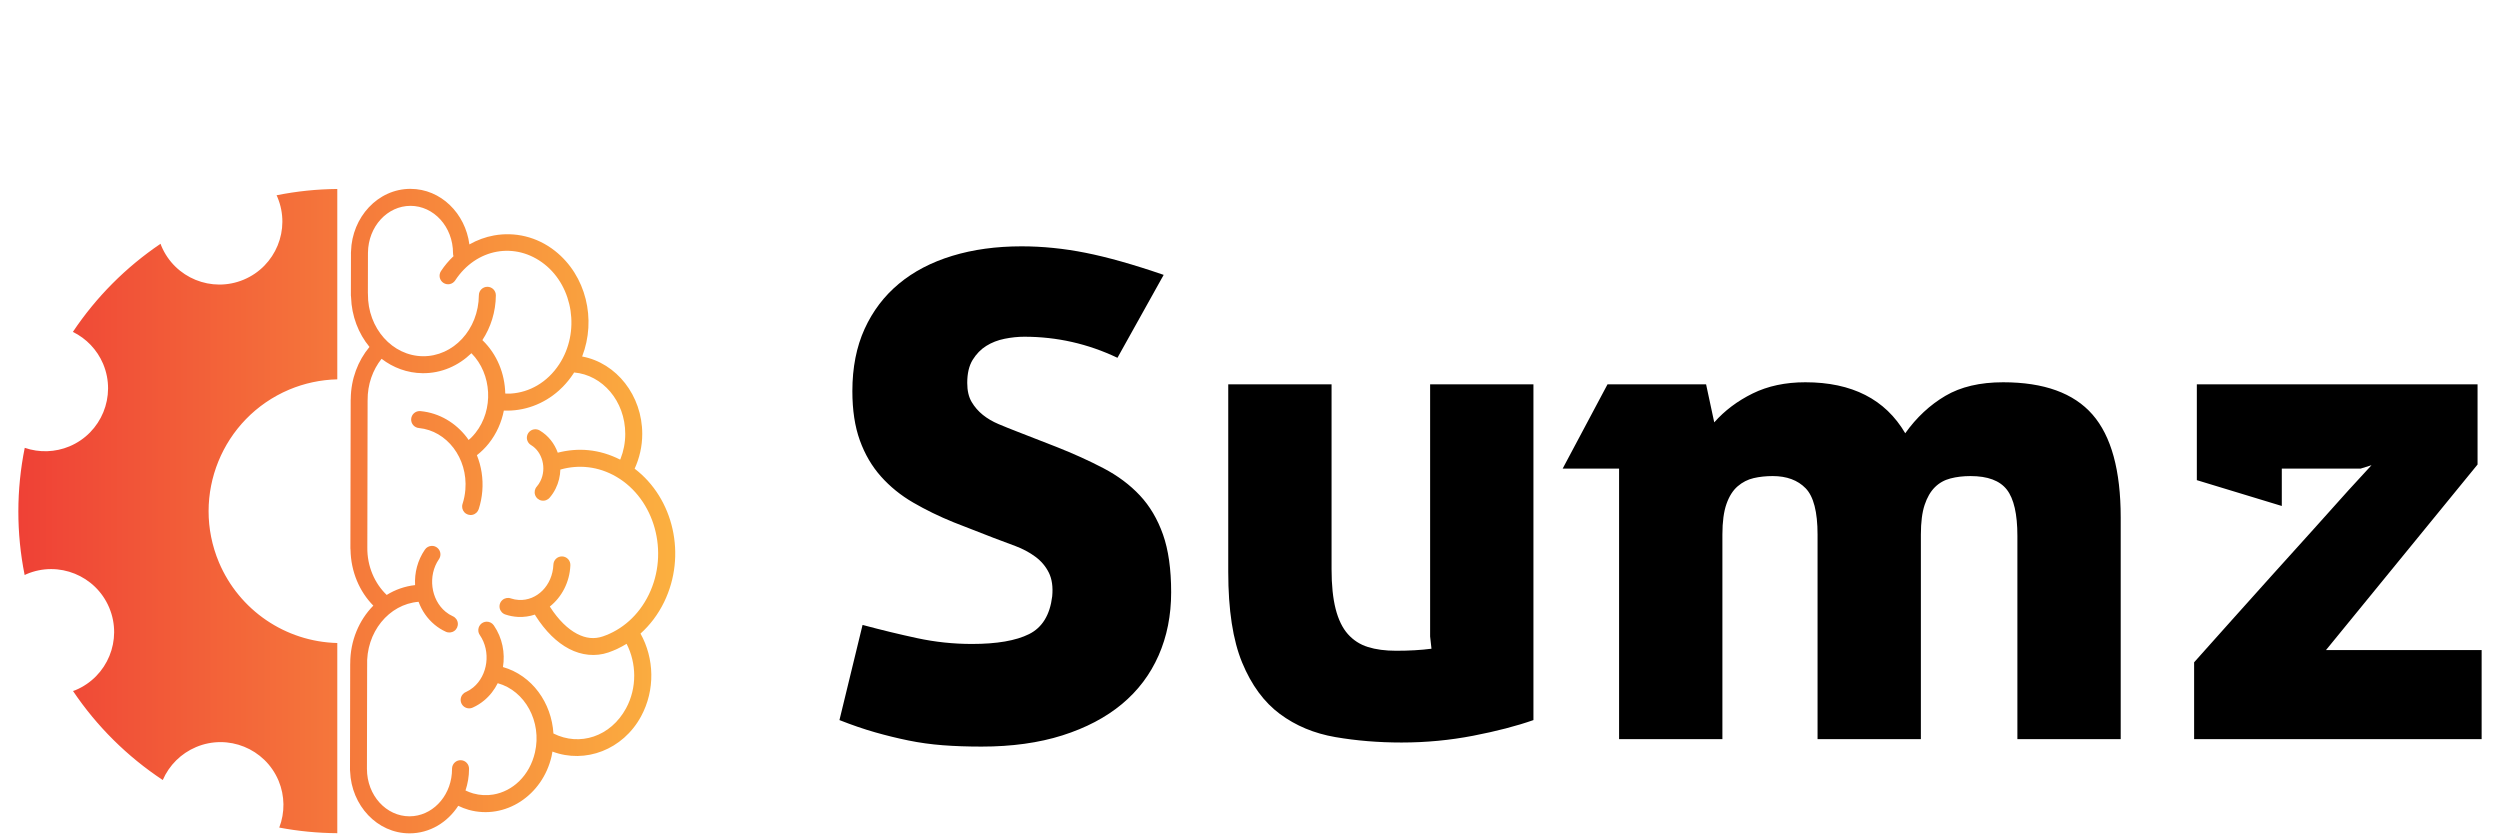
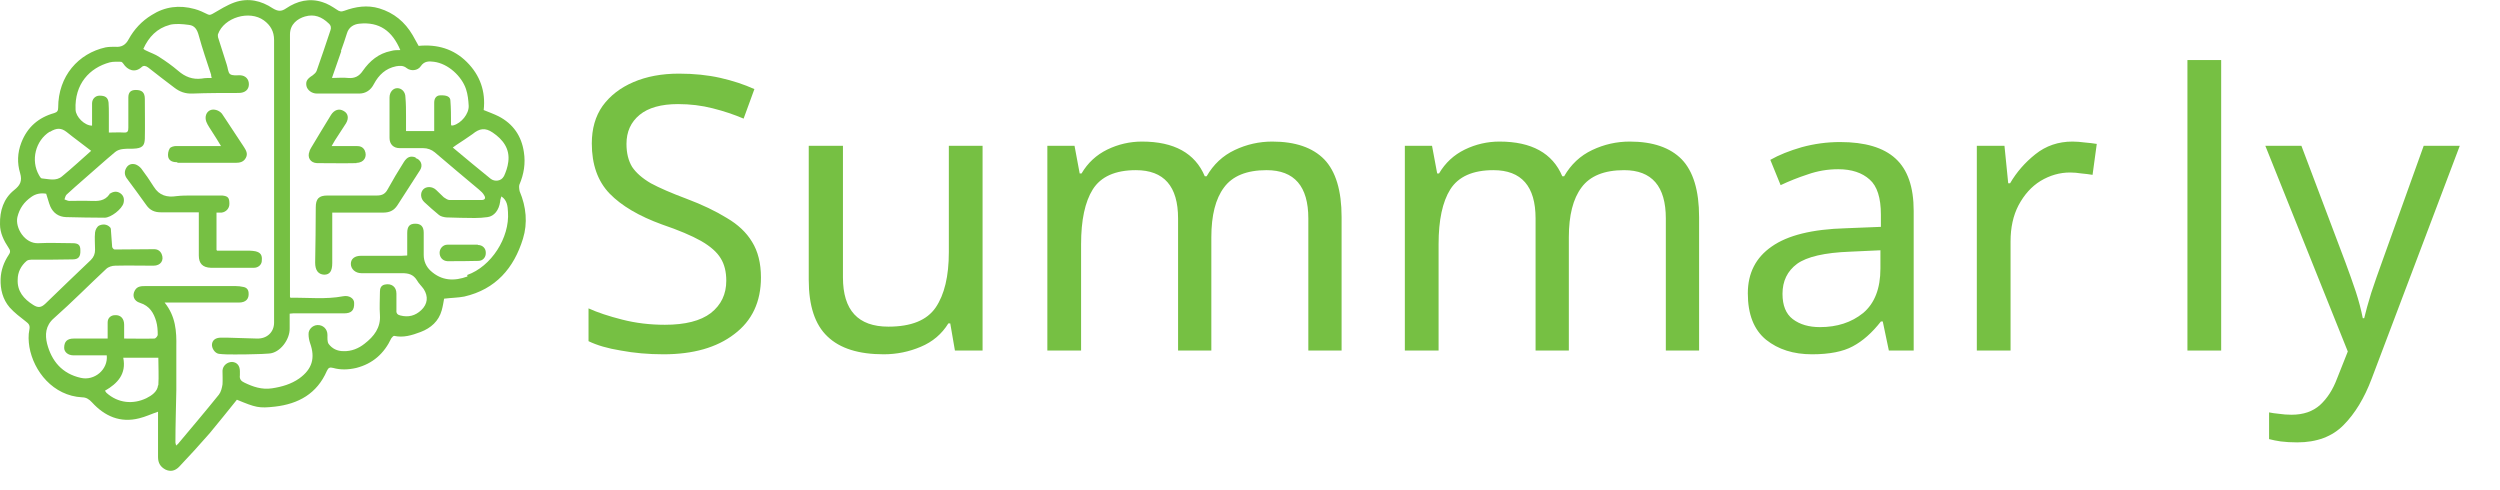
- <svg xmlns="http://www.w3.org/2000/svg" width="90" height="30" viewBox="0 0 300 101.491" class="css-1j8o68f" version="1.1" id="svg12">
-   <defs id="SvgjsDefs10989">
-     <linearGradient id="SvgjsLinearGradient10994">
-       <stop id="SvgjsStop10995" stop-color="#ef4136" offset="0" />
-       <stop id="SvgjsStop10996" stop-color="#fbb040" offset="1" />
-     </linearGradient>
+ <svg xmlns="http://www.w3.org/2000/svg" id="Layer_2" data-name="Layer 2" viewBox="0 0 83.37 16.34">
+   <defs>
+     <style>
+       .cls-1, .cls-2 {
+         fill: #76c043;
+       }
+ 
+       .cls-3 {
+         letter-spacing: -.02em;
+       }
+ 
+       .cls-2 {
+         font-family: AmericanTypewriter, 'American Typewriter';
+         font-size: 12.75px;
+       }
+     </style>
  </defs>
-   <g id="SvgjsG10990" featurekey="hmhgWD-0" transform="matrix(0.827779,0,0,0.827779,-1.498085,20.44879)" fill="url(#SvgjsLinearGradient10994)">
-     <path d="m59.5 3.082c-4.795 0-8.602 4.16-8.746 9.193a1.25 1.25 0 0 0-0.01 0.16v0.051 0.002c-2.12e-4 0.027-0.004 0.053-0.004 0.08a1.25 1.25 0 0 0 0.004 0.125l-0.012 6.062a1.25 1.25 0 0 0 0.027 0.27 1.25 1.25 0 0 0 0 0.006c0.088 2.786 1.089 5.342 2.709 7.309-1.697 2.033-2.723 4.707-2.754 7.625a1.25 1.25 0 0 0-0.012 0.18l-0.041 21.643a1.25 1.25 0 0 0 0 0.008c-3.4e-5 0.003 3.3e-5 0.005 0 0.008v0.164a1.25 1.25 0 0 0 0.018 0.215 1.25 1.25 0 0 0 0 0.008c0.058 3.216 1.313 6.136 3.356 8.213-2.113 2.135-3.4 5.177-3.398 8.484v0.002a1.25 1.25 0 0 0-0.006 0.121l-0.029 15.393a1.25 1.25 0 0 0 0 0.014c0 0.002-1e-6 0.004 0 0.006v0.156a1.25 1.25 0 0 0 0.018 0.225c0.189 4.991 3.977 9.1 8.742 9.1 2.987 0 5.589-1.618 7.166-4.051 0.492 0.234 1 0.442 1.537 0.592 5.393 1.499 10.865-2.125 12.193-7.873 0.054-0.233 0.09-0.466 0.129-0.699 4.827 1.821 10.372-0.265 13.033-5.17 2.117-3.903 1.951-8.559-0.076-12.191 1.391-1.247 2.581-2.804 3.471-4.631 3.343-6.865 1.417-15.253-4.334-19.629 0.706-1.55 1.119-3.279 1.119-5.115 0-5.654-3.788-10.445-8.842-11.391 2.112-5.442 0.607-11.91-4.006-15.543-2.675-2.106-5.914-2.814-8.961-2.268-1.26 0.226-2.482 0.678-3.623 1.322-0.591-4.563-4.201-8.174-8.668-8.174zm-10.766 0.018a47.453 47.453 0 0 0-8.94 0.928l0.006 0.004 0.002 0.002a9.264 9.264 0 0 1 0.111 0.238l0.025 0.062a9.264 9.264 0 0 1-4.973 12.109 9.264 9.264 0 0 1-12.115-4.951 9.264 9.264 0 0 1-0.121-0.328 47.453 47.453 0 0 0-12.898 12.963 9.264 9.264 0 0 1 4.436 4.674l0.027 0.064a9.264 9.264 0 0 1-4.973 12.107 9.264 9.264 0 0 1-6.574 0.213 47.453 47.453 0 0 0-0.014 18.713 9.264 9.264 0 0 1 0.295-0.139 9.264 9.264 0 0 1 12.133 4.906l0.027 0.064a9.264 9.264 0 0 1-4.973 12.105 9.264 9.264 0 0 1-0.363 0.131 47.453 47.453 0 0 0 13.203 13.094 9.264 9.264 0 0 1 4.887-4.842 9.264 9.264 0 0 1 12.135 4.906l0.027 0.064a9.264 9.264 0 0 1 0.09 6.869 47.453 47.453 0 0 0 8.539 0.826v-27.98a19.424 19.424 0 0 1-17.408-11.857 19.424 19.424 0 0 1 10.332-25.426 19.424 19.424 0 0 1 7.076-1.51v-28.012zm10.766 2.482c3.407 0 6.262 3.053 6.262 6.986a1.25 1.25 0 0 0 0.068 0.422c-0.678 0.644-1.302 1.37-1.844 2.197a1.25 1.25 0 1 0 2.092 1.369c3.092-4.723 8.867-5.748 13.127-2.393 4.26 3.355 5.272 10.002 2.18 14.725-1.758 2.685-4.399 4.144-7.119 4.314-0.273 0.017-0.547 0.005-0.82-0.004-0.062-2.905-1.192-5.772-3.367-7.863 1.227-1.869 1.961-4.138 1.984-6.58a1.25 1.25 0 1 0-2.5-0.025c-0.048 5.084-3.788 9.027-8.244 8.977-4.457-0.051-8.126-4.082-8.078-9.166a1.25 1.25 0 0 0-0.004-0.125 1.25 1.25 0 0 0-0.004-0.025l0.01-5.293 0.002-0.613c0.041-3.892 2.873-6.902 6.256-6.902zm8.973 21.689c3.012 3.038 3.31 8.29 0.594 11.713-0.216 0.272-0.442 0.524-0.68 0.756-0.108 0.105-0.224 0.192-0.336 0.289-0.087-0.124-0.166-0.253-0.258-0.373-1.634-2.135-4.022-3.601-6.799-3.871a1.25 1.25 0 0 0-0.123-0.008 1.25 1.25 0 0 0-0.119 2.496c4.081 0.397 7.202 4.402 6.824 9.07-0.059 0.73-0.2 1.427-0.412 2.082a1.25 1.25 0 1 0 2.379 0.768c0.271-0.839 0.451-1.726 0.525-2.648 0.151-1.861-0.146-3.663-0.795-5.277 0.633-0.494 1.224-1.067 1.75-1.73 1.142-1.439 1.876-3.106 2.215-4.836 2.914 0.127 5.822-0.905 8.111-2.957 0.198-0.177 0.39-0.362 0.578-0.555 0.565-0.577 1.085-1.221 1.549-1.93 0.035-0.053 0.062-0.109 0.096-0.162 4.168 0.358 7.527 4.197 7.527 9.037 0 1.307-0.248 2.544-0.691 3.66-0.017 0.043-0.041 0.082-0.059 0.125-1.5-0.762-3.071-1.23-4.65-1.387-1.53-0.151-3.059-0.014-4.529 0.367-0.476-1.33-1.372-2.499-2.639-3.26a1.25 1.25 0 0 0-0.715-0.186 1.25 1.25 0 0 0-0.572 2.328c1.649 0.99 2.32 3.403 1.371 5.303-0.148 0.297-0.324 0.56-0.52 0.789a1.25 1.25 0 1 0 1.9 1.623c0.33-0.386 0.618-0.819 0.855-1.295 0.449-0.898 0.674-1.862 0.703-2.818 2.682-0.766 5.597-0.49 8.254 1.066 5.612 3.287 7.801 11.083 4.758 17.334-1.509 3.098-3.98 5.197-6.754 6.143-1.248 0.426-2.485 0.312-3.814-0.383s-2.721-2.014-3.977-3.977a1.25 1.25 0 0 0-0.02-0.029c1.752-1.386 2.922-3.583 3.025-6.059a1.25 1.25 0 0 0-1.215-1.318 1.25 1.25 0 0 0-1.283 1.215c-0.128 3.081-2.439 5.323-5.07 5.191-0.411-0.021-0.805-0.098-1.182-0.225a1.251 1.251 0 1 0-0.797 2.371c0.588 0.198 1.211 0.317 1.853 0.35 0.866 0.043 1.697-0.085 2.477-0.342a1.25 1.25 0 0 0 0.105 0.193c1.43 2.235 3.089 3.887 4.924 4.846 1.835 0.959 3.878 1.182 5.779 0.533 0.932-0.318 1.828-0.751 2.682-1.273 1.459 2.842 1.556 6.473-0.078 9.486-2.268 4.181-6.834 5.646-10.688 3.707-0.271-4.508-3.128-8.544-7.426-9.775 0.339-2.074-0.082-4.286-1.336-6.117a1.25 1.25 0 0 0-1.062-0.559 1.25 1.25 0 0 0-1.217 1.43 1.25 1.25 0 0 0 0.023 0.123 1.25 1.25 0 0 0 0.191 0.418c1.656 2.418 1.187 5.928-0.979 7.711-0.339 0.279-0.694 0.499-1.059 0.664a1.25 1.25 0 1 0 1.031 2.275c0.567-0.257 1.112-0.594 1.617-1.01 0.868-0.715 1.54-1.593 2.023-2.559a1.25 1.25 0 0 0 0.023 0.008c3.983 1.107 6.501 5.648 5.453 10.184-0.786 3.401-3.263 5.713-6.133 6.189-0.239 0.04-0.481 0.068-0.725 0.082-0.488 0.028-0.985 0.001-1.482-0.08-0.249-0.041-0.497-0.095-0.746-0.164-0.395-0.11-0.768-0.263-1.131-0.436 0.331-1 0.52-2.07 0.52-3.184a1.25 1.25 0 0 0-2.498-0.088 1.25 1.25 0 0 0-0.002 0.088c0 3.688-2.51 6.601-5.631 6.951-0.208 0.023-0.418 0.035-0.631 0.035-3.405 0-6.257-3.05-6.26-6.981-1e-6 -0.002 0-0.004 0-0.006l0.029-14.947a1.25 1.25 0 0 0 0.002-0.154c-0.216-5 3.212-9.125 7.566-9.473 0.477 1.292 1.27 2.471 2.379 3.385 0.505 0.416 1.048 0.755 1.615 1.012a1.25 1.25 0 1 0 1.031-2.277c-0.365-0.165-0.72-0.385-1.059-0.664-2.165-1.783-2.634-5.293-0.979-7.711a1.25 1.25 0 0 0-1.041-1.971 1.25 1.25 0 0 0-1.022 0.559c-1.073 1.567-1.537 3.412-1.438 5.211-1.517 0.169-2.928 0.674-4.176 1.447-1.756-1.68-2.887-4.186-2.85-7.004l0.02-10.695 0.021-10.838a1.25 1.25 0 0 0 0.002-0.1c-0.022-2.354 0.765-4.493 2.053-6.107 1.701 1.308 3.773 2.093 6.031 2.119 2.771 0.032 5.28-1.095 7.184-2.936z" id="path6" />
-   </g>
-   <g id="SvgjsG10991" featurekey="1RRcwp-0" transform="matrix(4.139081,0,0,4.139081,97.59891,7.235049)" fill="#000000">
-     <path d="M3.94 13.62 c-0.427 -0.173 -0.823 -0.367 -1.19 -0.58 s-0.683 -0.47 -0.95 -0.77 s-0.473 -0.653 -0.62 -1.06 s-0.22 -0.89 -0.22 -1.45 c0 -0.693 0.12 -1.303 0.36 -1.83 s0.577 -0.97 1.01 -1.33 s0.957 -0.633 1.57 -0.82 s1.293 -0.28 2.04 -0.28 c0.613 0 1.24 0.063 1.88 0.19 s1.407 0.343 2.3 0.65 l-1.36 2.44 c-0.867 -0.413 -1.78 -0.62 -2.74 -0.62 c-0.187 0 -0.38 0.02 -0.58 0.06 s-0.38 0.11 -0.54 0.21 s-0.293 0.237 -0.4 0.41 s-0.16 0.4 -0.16 0.68 c0 0.227 0.043 0.413 0.13 0.56 s0.197 0.273 0.33 0.38 s0.287 0.197 0.46 0.27 s0.347 0.143 0.52 0.21 l1.18 0.46 c0.507 0.2 0.97 0.41 1.39 0.63 s0.777 0.487 1.07 0.8 s0.52 0.697 0.68 1.15 s0.24 1.02 0.24 1.7 s-0.123 1.3 -0.37 1.86 s-0.607 1.037 -1.08 1.43 s-1.057 0.7 -1.75 0.92 s-1.487 0.33 -2.38 0.33 c-0.413 0 -0.793 -0.013 -1.14 -0.04 s-0.683 -0.073 -1.01 -0.14 s-0.653 -0.147 -0.98 -0.24 s-0.677 -0.213 -1.05 -0.36 l0.68 -2.8 c0.547 0.147 1.083 0.277 1.61 0.39 s1.063 0.17 1.61 0.17 c0.733 0 1.293 -0.097 1.68 -0.29 s0.613 -0.563 0.68 -1.11 c0.027 -0.28 -0.007 -0.513 -0.1 -0.7 s-0.227 -0.343 -0.4 -0.47 s-0.367 -0.23 -0.58 -0.31 l-0.64 -0.24 z M12.02 9.56 l3.04 -0 l0 5.44 c0 0.467 0.04 0.857 0.12 1.17 s0.2 0.56 0.36 0.74 s0.357 0.307 0.59 0.38 s0.51 0.11 0.83 0.11 c0.387 0 0.733 -0.02 1.04 -0.06 l-0.04 -0.36 l0 -7.42 l3.04 0 l0 9.88 c-0.493 0.173 -1.083 0.327 -1.77 0.46 s-1.39 0.2 -2.11 0.2 c-0.68 0 -1.33 -0.053 -1.95 -0.16 s-1.163 -0.333 -1.63 -0.68 s-0.837 -0.85 -1.11 -1.51 s-0.41 -1.55 -0.41 -2.67 l0 -5.52 z M23.52 12.04 l-1.66 0 l1.32 -2.48 l2.9 0 l0.24 1.12 c0.307 -0.347 0.683 -0.63 1.13 -0.85 s0.963 -0.33 1.55 -0.33 c1.373 0 2.353 0.5 2.94 1.5 c0.333 -0.467 0.727 -0.833 1.18 -1.1 s1.02 -0.4 1.7 -0.4 c1.2 0 2.077 0.317 2.63 0.95 s0.83 1.643 0.83 3.03 l0 6.52 l-3.04 0 l0 -5.98 c0 -0.64 -0.103 -1.093 -0.31 -1.36 s-0.563 -0.4 -1.07 -0.4 c-0.213 0 -0.41 0.023 -0.59 0.07 s-0.333 0.133 -0.46 0.26 s-0.227 0.3 -0.3 0.52 s-0.11 0.51 -0.11 0.87 l0 6.02 l-3.04 0 l0 -6.02 c0 -0.667 -0.117 -1.12 -0.35 -1.36 s-0.557 -0.36 -0.97 -0.36 c-0.2 0 -0.387 0.02 -0.56 0.06 s-0.33 0.12 -0.47 0.24 s-0.25 0.293 -0.33 0.52 s-0.12 0.527 -0.12 0.9 l0 6.02 l-3.04 0 l0 -7.96 z M44.32 17.38 l4.58 0 l0 2.62 l-8.46 0 l0 -2.26 l0.33 -0.37 l0.84 -0.94 l1.13 -1.26 l1.2 -1.33 l1.04 -1.16 l0.68 -0.74 l-0.32 0.1 l-2.32 0 l0 1.1 l-2.5 -0.76 l0 -2.82 l8.26 0 l0 2.36 z" id="path9" />
+   <g id="Layer_1-2" data-name="Layer 1">
+     <g>
+       <g>
+         <path class="cls-1" d="m17.32,6.33s-.02-.12,0-.17c.15-.35.21-.71.15-1.09-.08-.54-.36-.94-.84-1.19-.16-.08-.33-.14-.5-.21.07-.62-.12-1.16-.56-1.6-.44-.44-.99-.6-1.61-.54-.07-.12-.13-.24-.2-.36-.26-.44-.62-.74-1.11-.89-.4-.12-.79-.06-1.17.08-.1.04-.17.02-.25-.04-.15-.1-.31-.2-.48-.25-.43-.14-.84-.04-1.21.21-.16.11-.27.1-.44,0-.39-.26-.82-.36-1.28-.2-.25.09-.49.24-.73.38-.06.03-.1.05-.16.02-.14-.07-.29-.14-.44-.18-.51-.14-.99-.08-1.43.2-.33.2-.59.48-.77.81-.1.19-.24.27-.45.25-.1,0-.21,0-.32.02-.9.2-1.58.95-1.58,2.01,0,.1-.03.15-.13.18-.53.15-.9.47-1.1.99-.13.34-.14.68-.04,1.01.08.27,0,.41-.2.57C.12,6.62-.01,7.03,0,7.48c0,.29.13.55.29.79.06.08.06.15,0,.23-.16.24-.26.51-.27.81-.01.34.07.67.3.94.16.18.35.32.54.47.09.07.15.12.12.27-.04.19-.03.39,0,.58.14.81.79,1.63,1.76,1.68.13,0,.23.06.33.17.42.46.94.69,1.57.53.21-.05.42-.15.63-.22,0,.49,0,1,0,1.51,0,.2.08.33.25.42.17.08.32.04.45-.09.35-.37.69-.74,1.02-1.12.31-.37.61-.75.91-1.12.63.26.73.29,1.27.23.78-.09,1.4-.43,1.73-1.19.05-.11.1-.13.21-.1.25.07.51.06.77,0,.55-.14.93-.48,1.17-.99.02-.03.07-.08.09-.08.31.07.6-.02.89-.13.34-.13.6-.36.7-.72.04-.14.06-.28.08-.39.24-.03.46-.03.67-.07,1.05-.24,1.66-.95,1.96-1.93.16-.52.11-1.06-.11-1.58ZM11.37,1.7c.07-.2.14-.39.2-.59.06-.2.22-.3.41-.32.67-.07,1.1.24,1.37.88-.11,0-.21,0-.31.03-.41.08-.71.33-.94.66-.12.18-.27.26-.49.24-.17-.02-.34,0-.54,0,.11-.31.21-.6.31-.89Zm-5.72-.87c.2-.05.43-.03.65,0,.2.02.28.17.33.36.12.44.27.87.41,1.3,0,.02,0,.05.02.11-.12,0-.23,0-.33.02-.31.04-.56-.06-.79-.26-.2-.17-.41-.32-.63-.46-.13-.09-.29-.14-.43-.21-.03-.01-.06-.03-.1-.06.18-.4.46-.69.88-.8Zm-3.99,3.57c.24-.15.39-.13.56,0,.26.21.54.41.82.63-.34.3-.64.58-.97.85-.2.17-.44.09-.67.07-.04,0-.08-.07-.1-.11-.28-.49-.12-1.15.36-1.45Zm3.61,8.45c-.02.21-.21.34-.39.43-.44.21-.94.17-1.33-.18-.01-.01-.02-.03-.05-.07.42-.24.72-.56.61-1.1h1.17c0,.31.02.61,0,.92Zm10.32-3.63c-.44.16-.86.15-1.23-.19-.15-.14-.23-.32-.23-.53,0-.25,0-.49,0-.74,0-.21-.1-.3-.28-.3-.19,0-.27.09-.27.31,0,.25,0,.49,0,.75-.07,0-.12.01-.18.01-.45,0-.91,0-1.36,0-.21,0-.34.1-.34.27,0,.17.15.31.35.31.45,0,.91,0,1.36,0,.21,0,.37.04.49.23.06.11.16.2.23.3.16.25.13.5-.08.7-.2.19-.43.25-.7.18-.09-.02-.14-.07-.13-.17,0-.19,0-.38,0-.56,0-.23-.17-.35-.39-.3-.13.03-.16.13-.16.24,0,.26-.02.51,0,.77.03.43-.2.72-.51.96-.2.16-.44.26-.71.25-.2,0-.37-.08-.49-.24-.05-.07-.04-.2-.04-.3,0-.2-.15-.34-.34-.33-.16.01-.3.15-.29.31,0,.1.02.2.05.29.18.5.07.87-.36,1.18-.27.19-.58.28-.91.33-.34.05-.63-.05-.92-.19-.11-.05-.17-.12-.15-.25,0-.04,0-.09,0-.13,0-.19-.1-.3-.26-.31-.16,0-.31.12-.32.29,0,.15.01.31,0,.46-.02.12-.05.25-.12.34-.45.56-.91,1.1-1.37,1.65-.01.01-.03.02-.06.05,0-.04-.02-.07-.02-.1,0-.58.02-1.17.03-1.75,0-.48,0-.97,0-1.45.01-.51-.02-1.01-.39-1.47.27,0,.5,0,.74,0,.58,0,1.15,0,1.73,0,.24,0,.35-.12.33-.33-.01-.11-.07-.17-.17-.19-.09-.02-.17-.03-.26-.03-1,0-2,0-3,0-.14,0-.28,0-.36.14-.1.17-.04.36.17.42.32.1.46.34.54.62.04.14.05.29.05.44,0,.05-.07.13-.11.13-.33.01-.66,0-1.01,0,0-.16,0-.31,0-.46,0-.21-.12-.33-.3-.32-.15,0-.25.1-.25.24,0,.17,0,.35,0,.54-.06,0-.11,0-.16,0-.32,0-.65,0-.97,0-.22,0-.32.1-.32.31,0,.14.13.25.31.25.32,0,.64,0,.96,0,.05,0,.1,0,.15,0,.05.47-.41.86-.87.75-.62-.14-.97-.56-1.12-1.14-.07-.29-.06-.6.23-.85.6-.53,1.16-1.1,1.74-1.64.07-.07.2-.11.3-.11.43-.01.85,0,1.28,0,.24,0,.36-.18.27-.39-.05-.11-.14-.16-.25-.16-.44,0-.88.01-1.32.01-.03,0-.08-.06-.08-.09-.02-.18-.02-.36-.04-.54,0-.04,0-.09-.04-.12-.1-.1-.24-.1-.35-.05-.07.03-.13.14-.14.23-.02.19,0,.39,0,.58,0,.13-.04.24-.14.34-.51.48-1.01.97-1.52,1.46-.14.13-.24.14-.4.04-.32-.2-.54-.46-.52-.85,0-.24.11-.46.3-.62.04-.03.1-.04.15-.04.46,0,.92,0,1.38-.01.2,0,.27-.09.26-.31,0-.17-.07-.23-.26-.23-.38,0-.76-.02-1.13,0-.47.03-.79-.52-.71-.87.07-.29.22-.5.46-.67.15-.11.32-.14.5-.11.05.14.08.29.14.43.1.22.28.34.52.35.43.01.86.02,1.29.02.21,0,.58-.29.63-.49.03-.12.01-.24-.1-.32-.11-.08-.23-.07-.34,0-.01,0-.03.01-.03.03-.16.23-.39.23-.63.22-.24-.01-.47,0-.71,0-.05,0-.1-.03-.16-.05.02-.05.03-.12.07-.16.18-.17.37-.33.55-.49.36-.31.71-.63,1.07-.93.07-.06.17-.09.26-.1.15-.02.3,0,.45-.02.24-.03.27-.15.28-.32.01-.44,0-.89,0-1.33,0-.22-.1-.3-.3-.3-.17,0-.25.08-.25.25,0,.34,0,.68,0,1.01,0,.11-.02.17-.15.16-.16-.01-.32,0-.5,0,0-.21,0-.42,0-.62,0-.13,0-.25-.01-.38-.02-.17-.11-.23-.3-.23-.14,0-.25.11-.25.26,0,.25,0,.49,0,.74-.25,0-.54-.29-.55-.53-.04-.86.47-1.4,1.14-1.58.12-.03.25-.02.37-.02.03,0,.06.03.08.06.14.22.39.32.61.12.07-.07.15-.04.22.01.29.23.58.45.87.67.18.14.37.21.61.2.51-.02,1.02-.02,1.54-.02.21,0,.34-.11.34-.29,0-.17-.11-.29-.29-.3-.12,0-.26.02-.34-.04-.07-.06-.07-.21-.11-.32-.1-.3-.19-.61-.29-.91,0-.03-.01-.07,0-.1.2-.56,1.05-.81,1.53-.46.22.16.34.37.34.65,0,3.14,0,6.29,0,9.43,0,.31-.23.54-.57.53-.33-.01-.66-.02-1-.03-.07,0-.14,0-.2,0-.18,0-.28.08-.3.21-.02.13.09.31.23.33.17.02.34.02.51.02.24,0,.47,0,.71-.01.15,0,.3-.01.45-.02.37-.02.7-.47.69-.84,0-.16,0-.32,0-.49.04,0,.07-.01.11-.01.57,0,1.13,0,1.7,0,.25,0,.35-.1.34-.35,0-.15-.17-.26-.37-.22-.58.11-1.16.04-1.75.05,0,0-.02-.02-.02-.03,0-1.42,0-2.85,0-4.27,0-1.49,0-2.99,0-4.48,0-.35.26-.53.5-.6.31-.09.56.01.79.23.08.07.09.15.06.23-.15.45-.3.9-.46,1.35-.02.06-.08.11-.13.15-.19.12-.24.2-.21.36.03.13.17.25.35.25.47,0,.94,0,1.41,0,.22,0,.39-.12.49-.32.16-.3.39-.52.74-.59.12-.02.24-.03.35.06.14.11.37.09.47-.06.12-.18.28-.17.44-.15.48.06.93.49,1.07.91.06.18.08.37.09.56.01.27-.25.58-.51.65-.08.02-.08,0-.08-.07,0-.25,0-.5-.02-.75,0-.14-.13-.19-.34-.18-.12,0-.2.09-.2.24,0,.24,0,.48,0,.72,0,.07,0,.14,0,.23h-.94c0-.16,0-.32,0-.48,0-.22,0-.43-.02-.65,0-.18-.13-.3-.27-.3-.15,0-.26.14-.26.31,0,.45,0,.9,0,1.35,0,.21.13.34.34.34.26,0,.52,0,.78,0,.15,0,.28.05.39.14.49.42.98.83,1.47,1.24.07.06.14.12.18.2.05.08.03.15-.09.15-.36,0-.72,0-1.07,0-.06,0-.13-.05-.19-.09-.09-.08-.17-.17-.26-.25-.13-.12-.33-.12-.43-.01-.1.11-.09.3.04.42.16.15.32.29.49.43.06.05.16.07.24.08.32.01.64.02.95.02.14,0,.29-.01.43-.03.22-.03.38-.23.42-.52,0-.05.02-.11.04-.17.2.13.21.34.22.52.06.86-.56,1.82-1.36,2.1Zm1.21-3.34c-.08.16-.3.19-.44.08-.42-.34-.83-.68-1.26-1.04.05-.04.08-.06.11-.08.18-.12.37-.24.55-.37.23-.19.42-.22.67-.05.34.23.58.54.52.98-.02.17-.08.34-.15.49Z" />
+         <path class="cls-1" d="m8.73,8.69c.02-.18-.04-.27-.21-.31-.06-.01-.12-.02-.19-.02-.36,0-.73,0-1.09,0,0,0-.02-.02-.02-.03v-1.24c.06,0,.12,0,.17,0,.15-.02.26-.14.26-.29,0-.2-.04-.26-.24-.28-.04,0-.09,0-.13,0-.3,0-.59,0-.88,0-.17,0-.34,0-.51.02-.32.05-.58-.02-.76-.31-.13-.21-.27-.41-.42-.61-.05-.06-.13-.12-.2-.14-.12-.03-.23,0-.3.12-.07.12-.06.24.02.35.22.3.44.59.65.89.12.17.27.24.48.24.3,0,.61,0,.91,0,.12,0,.24,0,.36,0,0,.5,0,.97,0,1.44,0,.27.13.4.4.41.48,0,.96,0,1.44,0,.14,0,.25-.1.26-.22Z" />
+         <path class="cls-1" d="m13.86,5.25c-.17-.06-.28-.02-.39.15-.19.3-.37.6-.54.91-.08.15-.18.21-.36.21-.55,0-1.1,0-1.65,0-.29,0-.39.11-.39.4,0,.61-.01,1.23-.02,1.84,0,.25.1.39.3.4.19,0,.27-.12.27-.39,0-.46,0-.93,0-1.39,0-.09,0-.18,0-.29.07,0,.12,0,.17,0,.51,0,1.02,0,1.52,0,.21,0,.36-.06.48-.24.25-.39.51-.79.76-1.18.1-.16.03-.34-.15-.4Z" />
+         <path class="cls-1" d="m5.92,5.43c.65,0,1.3,0,1.94,0,.14,0,.27-.03.34-.17.07-.13.01-.24-.06-.35-.21-.31-.41-.63-.62-.94-.04-.06-.08-.12-.12-.18-.1-.12-.28-.17-.4-.11-.12.06-.18.21-.12.38.05.13.14.24.21.36.09.14.18.28.28.45-.54,0-1.02,0-1.5,0-.07,0-.18.03-.21.08-.05.08-.07.2-.05.29.04.14.17.17.3.17Z" />
+         <path class="cls-1" d="m11.89,5.43c.25,0,.37-.21.27-.42-.06-.11-.15-.14-.27-.14-.26,0-.53,0-.83,0,.05-.09.08-.14.11-.19.12-.19.25-.38.37-.57.1-.17.07-.33-.08-.41-.15-.09-.31-.04-.42.13-.22.36-.44.72-.66,1.09-.02.04-.05.08-.06.13-.08.2.03.38.25.39.44,0,.88.01,1.32,0Z" />
+         <path class="cls-1" d="m15.93,8.16c-.16,0-.33,0-.49,0h0c-.17,0-.35,0-.52,0-.15,0-.26.13-.26.27,0,.15.1.27.26.28.34,0,.68,0,1.03-.01.16,0,.26-.13.25-.28,0-.14-.11-.25-.26-.25Z" />
+       </g>
+       <text class="cls-2" transform="translate(18.97 11.69)">
+         <tspan x="0" y="0">Summar</tspan>
+         <tspan class="cls-3" x="52.9" y="0">l</tspan>
+         <tspan x="56.56" y="0">y</tspan>
+       </text>
+     </g>
  </g>
</svg>
